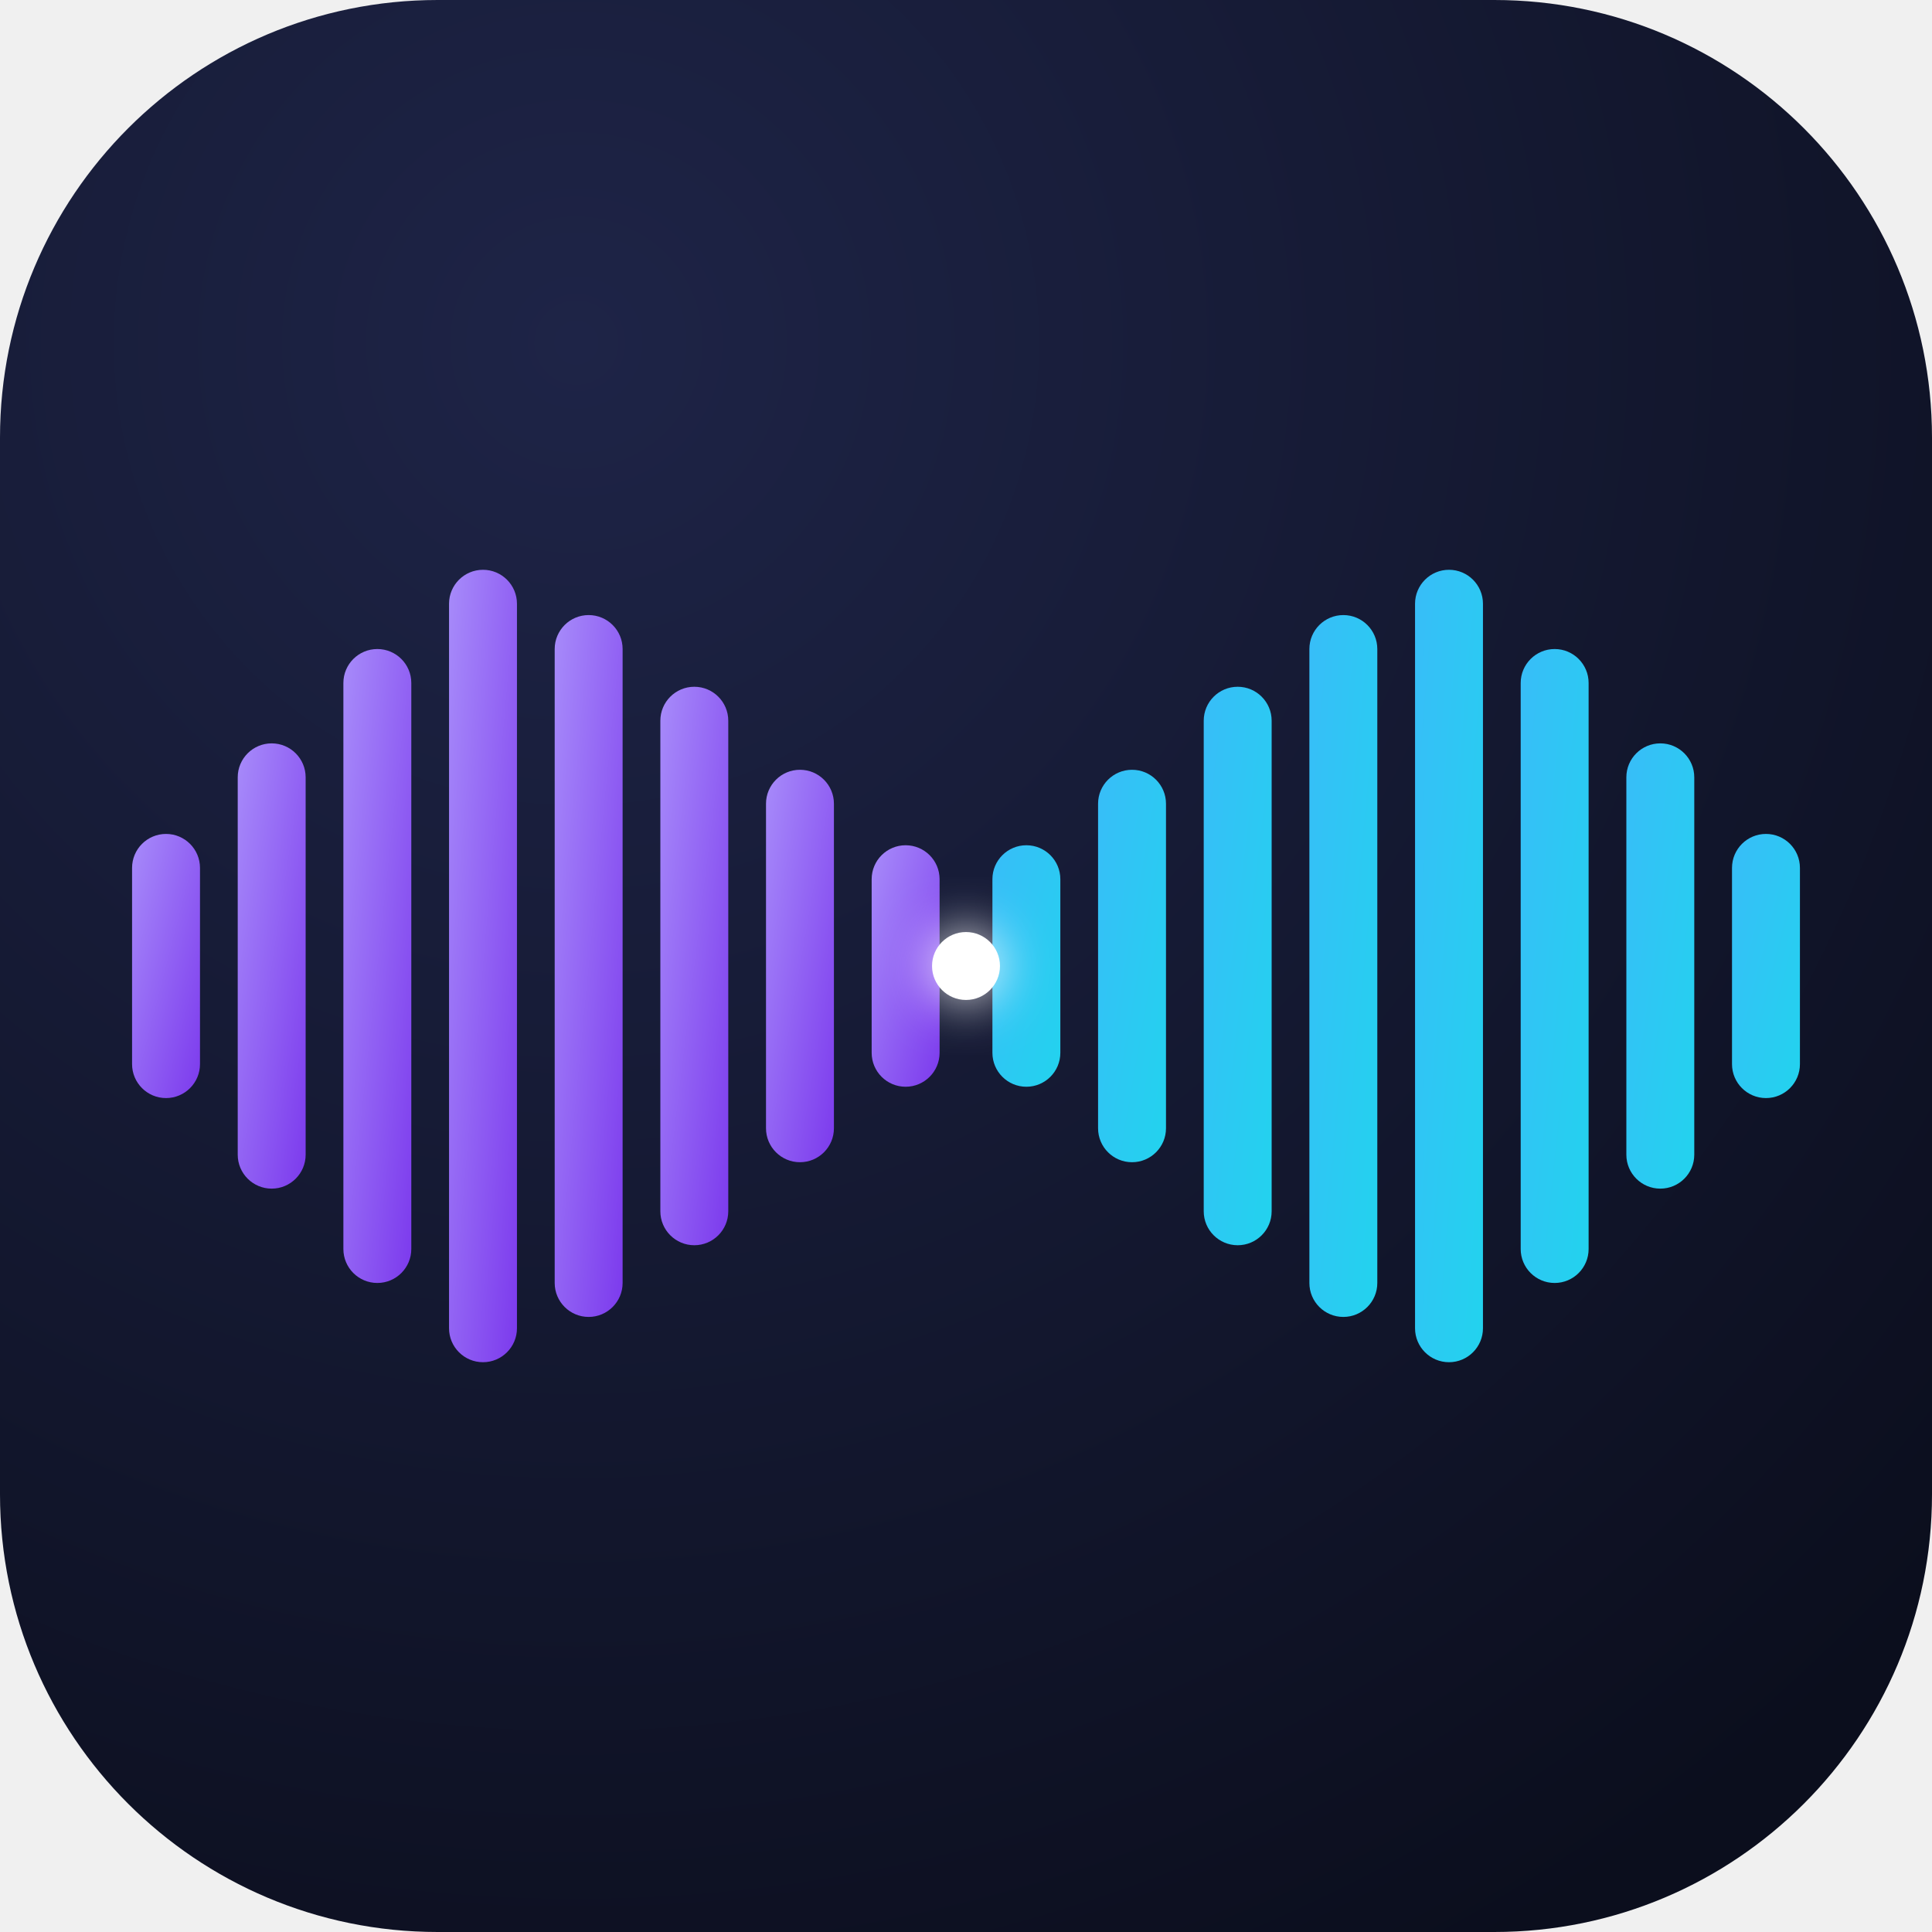
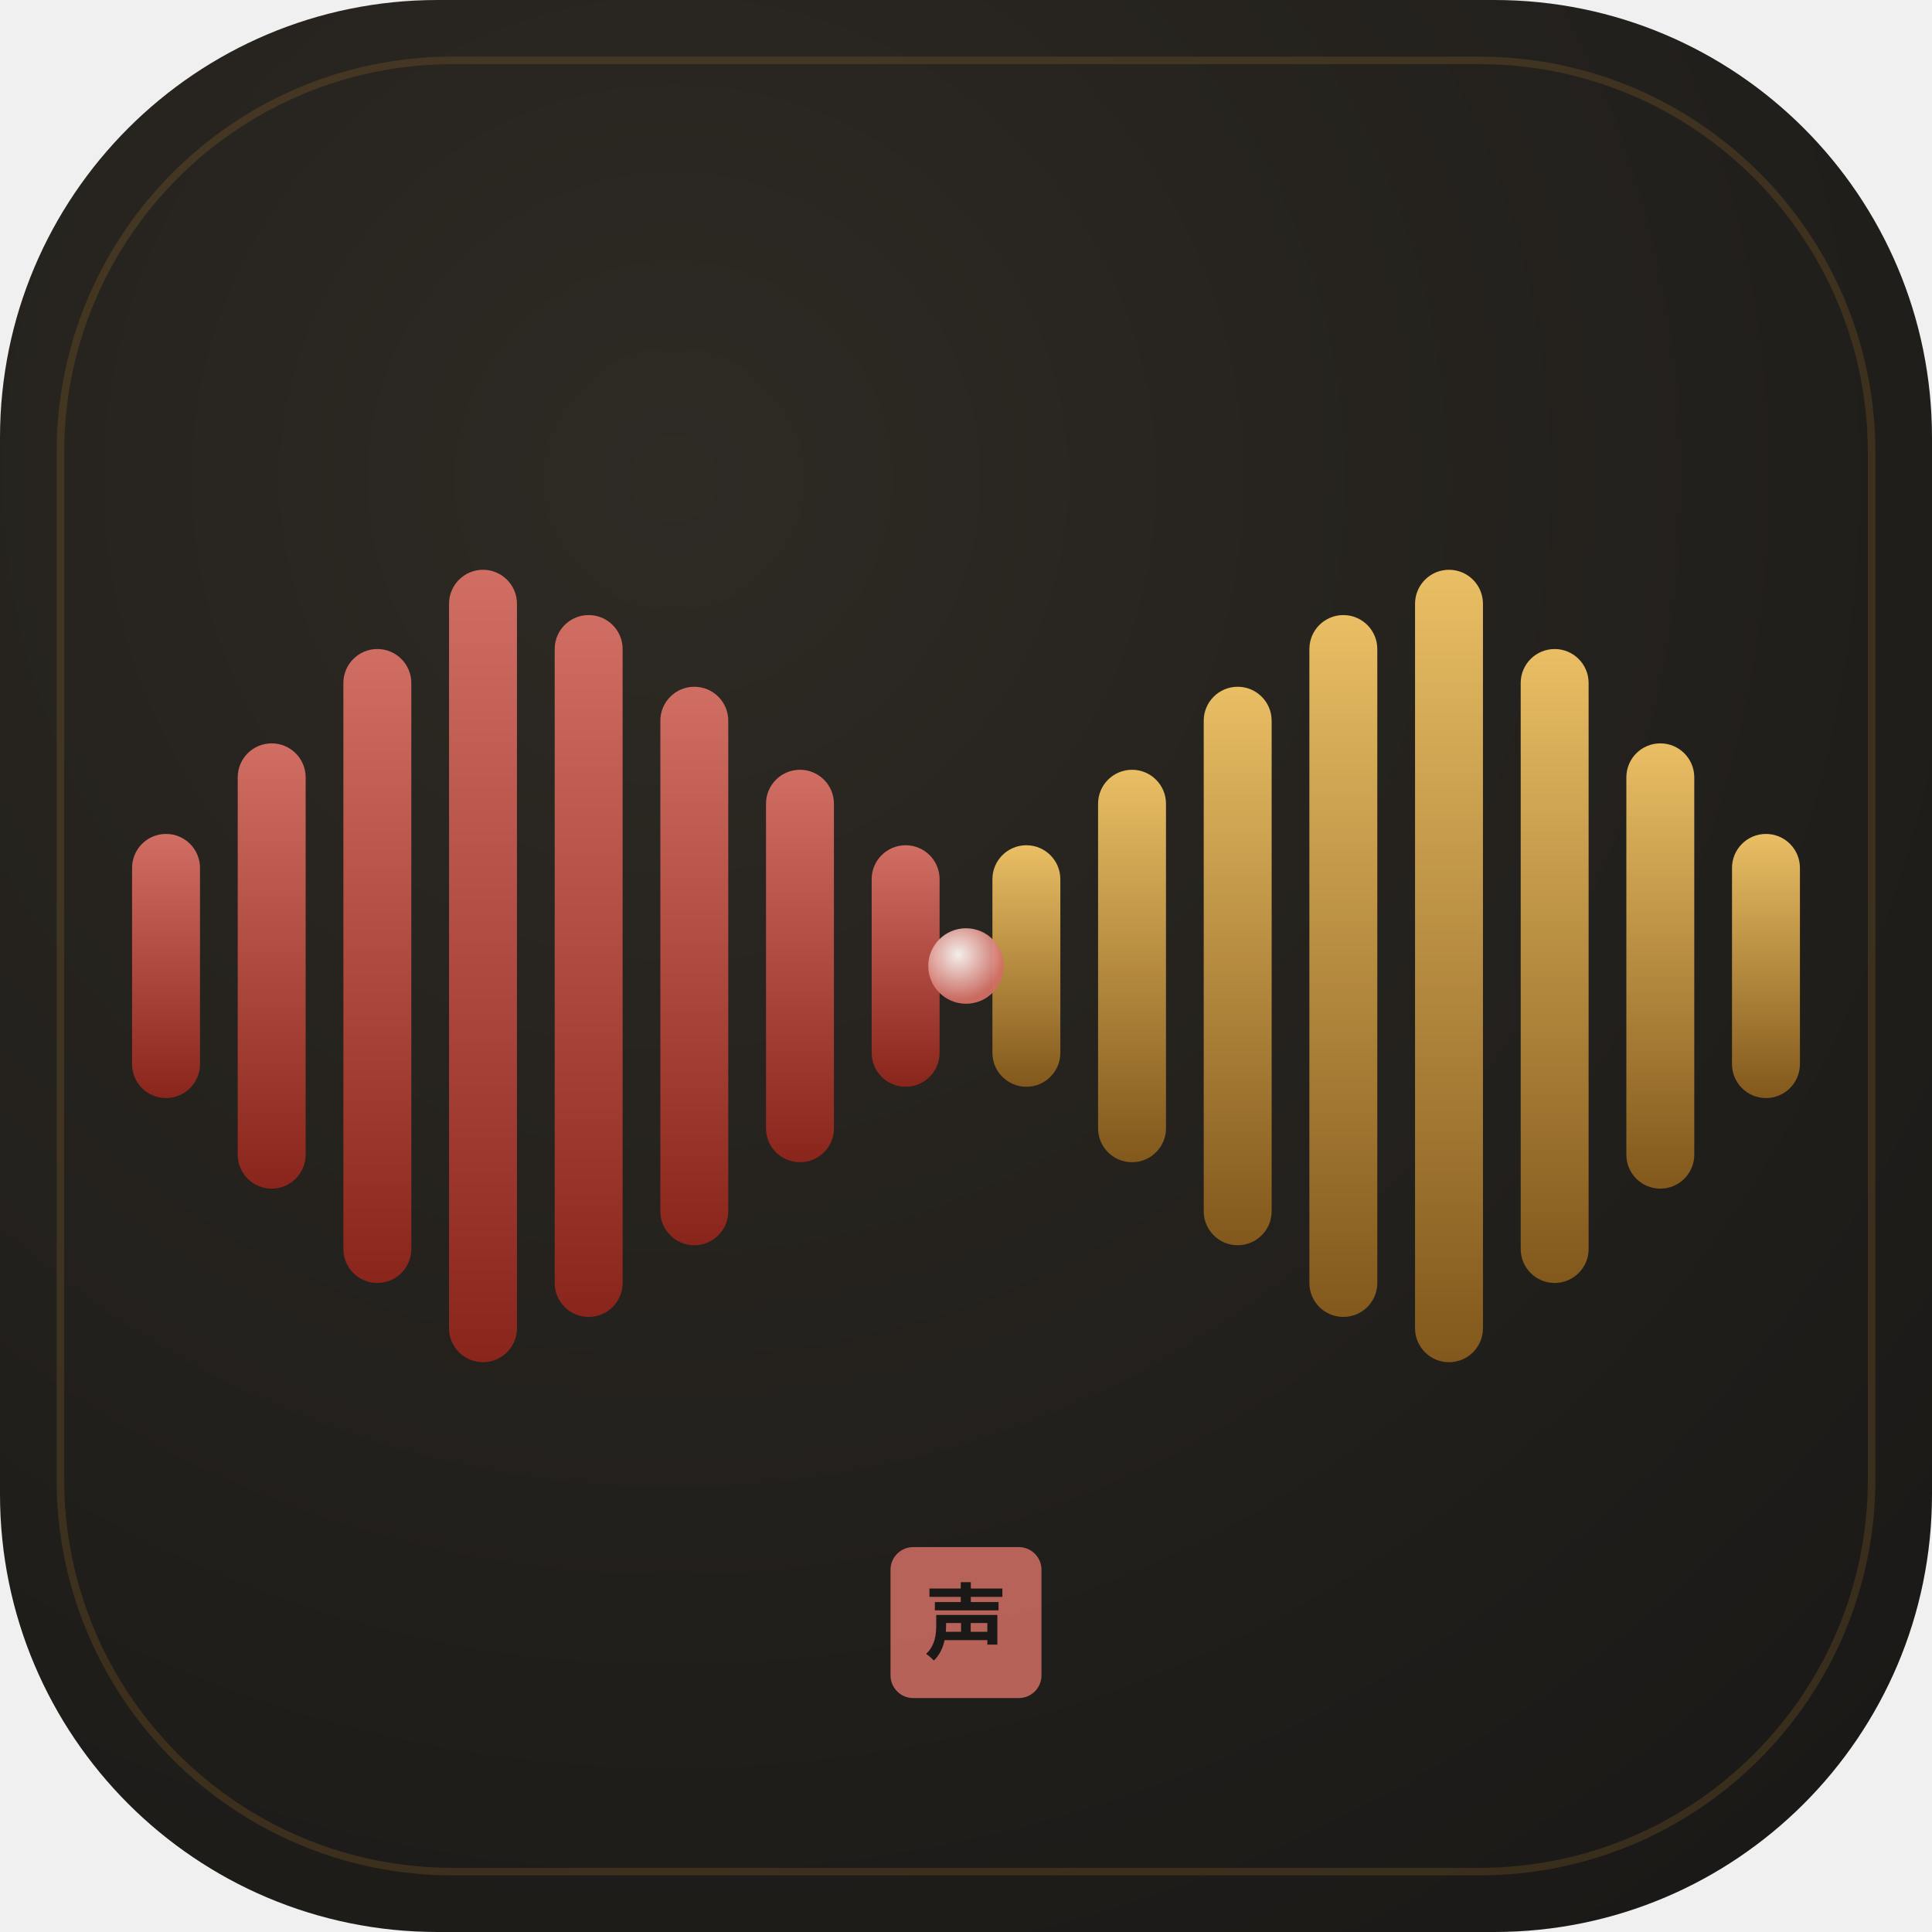
<svg xmlns="http://www.w3.org/2000/svg" viewBox="0 0 512 512" width="512" height="512">
  <defs>
-     <radialGradient id="bg" cx="30%" cy="18%" r="95%">
-       <stop offset="0" stop-color="#1E2447" />
-       <stop offset="1" stop-color="#0B0E1D" />
+     <radialGradient id="bg" cx="35%" cy="25%" r="90%">
+       <stop offset="0%" stop-color="#2e2a24" />
+       <stop offset="100%" stop-color="#1a1917" />
    </radialGradient>
-     <linearGradient id="p" x1="0" y1="0" x2="1" y2="1">
-       <stop offset="0" stop-color="#A78BFA" />
-       <stop offset="1" stop-color="#7C3AED" />
+     <linearGradient id="verm-left" x1="0" y1="1" x2="0" y2="0">
+       <stop offset="0%" stop-color="#8a251b" />
+       <stop offset="100%" stop-color="#d16e64" />
    </linearGradient>
-     <linearGradient id="c" x1="1" y1="1" x2="0" y2="0">
-       <stop offset="0" stop-color="#22D3EE" />
-       <stop offset="1" stop-color="#38BDF8" />
+     <linearGradient id="gold-right" x1="0" y1="1" x2="0" y2="0">
+       <stop offset="0%" stop-color="#82581c" />
+       <stop offset="100%" stop-color="#e9be64" />
    </linearGradient>
-     <filter id="glow" x="-80%" y="-80%" width="260%" height="260%">
-       <feGaussianBlur stdDeviation="7" result="b" />
-       <feMerge>
-         <feMergeNode in="b" />
-         <feMergeNode in="SourceGraphic" />
-       </feMerge>
-     </filter>
+     <radialGradient id="glow" cx="40%" cy="35%" r="60%">
+       <stop offset="0%" stop-color="#fef7f3" />
+       <stop offset="100%" stop-color="#d16e64" />
+     </radialGradient>
  </defs>
  <rect width="512" height="512" rx="116" fill="url(#bg)" />
-   <g fill="url(#p)">
+   <rect x="16" y="16" width="480" height="480" rx="104" fill="none" stroke="rgba(198,138,46,.18)" stroke-width="2" />
+   <g fill="url(#verm-left)">
    <rect x="231" y="224" width="18" height="64" rx="9" />
    <rect x="203" y="204" width="18" height="104" rx="9" />
    <rect x="175" y="182" width="18" height="148" rx="9" />
    <rect x="147" y="163" width="18" height="186" rx="9" />
    <rect x="119" y="151" width="18" height="210" rx="9" />
    <rect x="91" y="172" width="18" height="168" rx="9" />
    <rect x="63" y="197" width="18" height="118" rx="9" />
    <rect x="35" y="221" width="18" height="70" rx="9" />
  </g>
-   <g fill="url(#c)">
+   <g fill="url(#gold-right)">
    <rect x="263" y="224" width="18" height="64" rx="9" />
    <rect x="291" y="204" width="18" height="104" rx="9" />
    <rect x="319" y="182" width="18" height="148" rx="9" />
    <rect x="347" y="163" width="18" height="186" rx="9" />
    <rect x="375" y="151" width="18" height="210" rx="9" />
    <rect x="403" y="172" width="18" height="168" rx="9" />
    <rect x="431" y="197" width="18" height="118" rx="9" />
    <rect x="459" y="221" width="18" height="70" rx="9" />
  </g>
-   <circle cx="256" cy="256" r="9" fill="#FFFFFF" filter="url(#glow)" />
+   <circle cx="256" cy="256" r="10" fill="url(#glow)" opacity=".95" />
+   <rect x="236" y="410" width="40" height="40" rx="6" fill="#d16e64" opacity=".85" />
+   <text x="256" y="438" text-anchor="middle" font-family="KaiTi, STKaiti, serif" font-size="22" fill="#1a1917" font-weight="700">声</text>
</svg>
